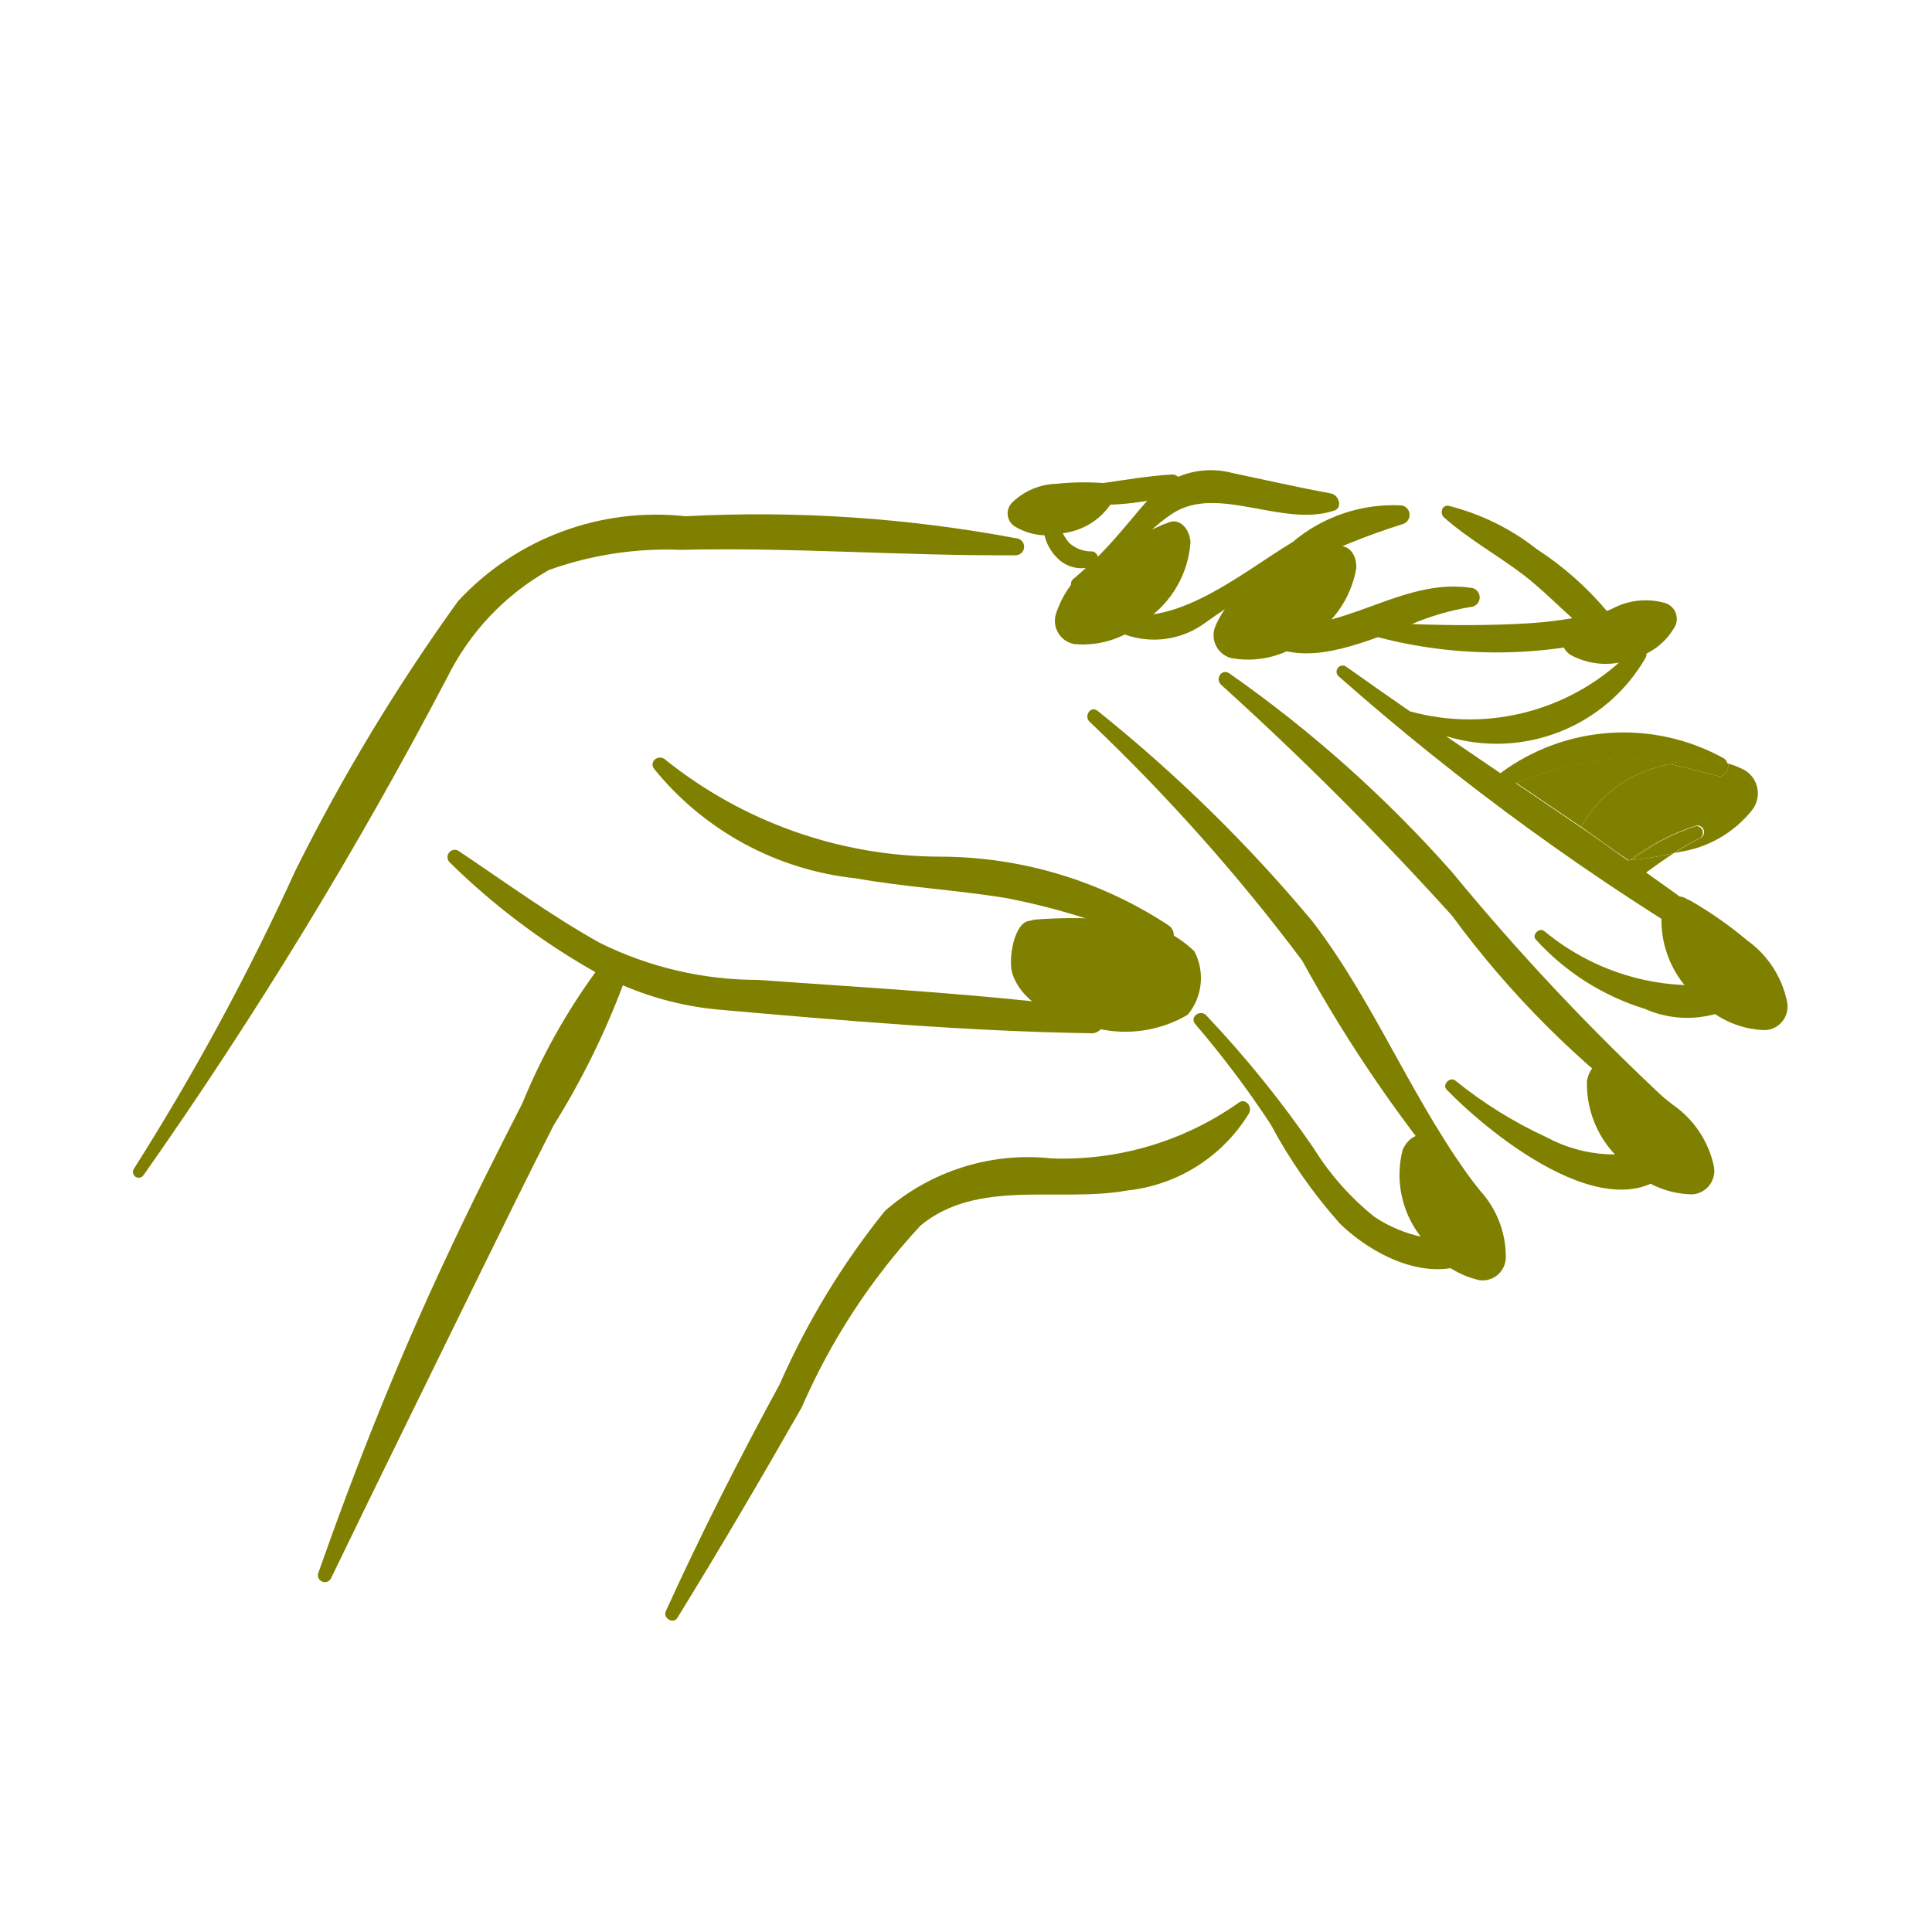
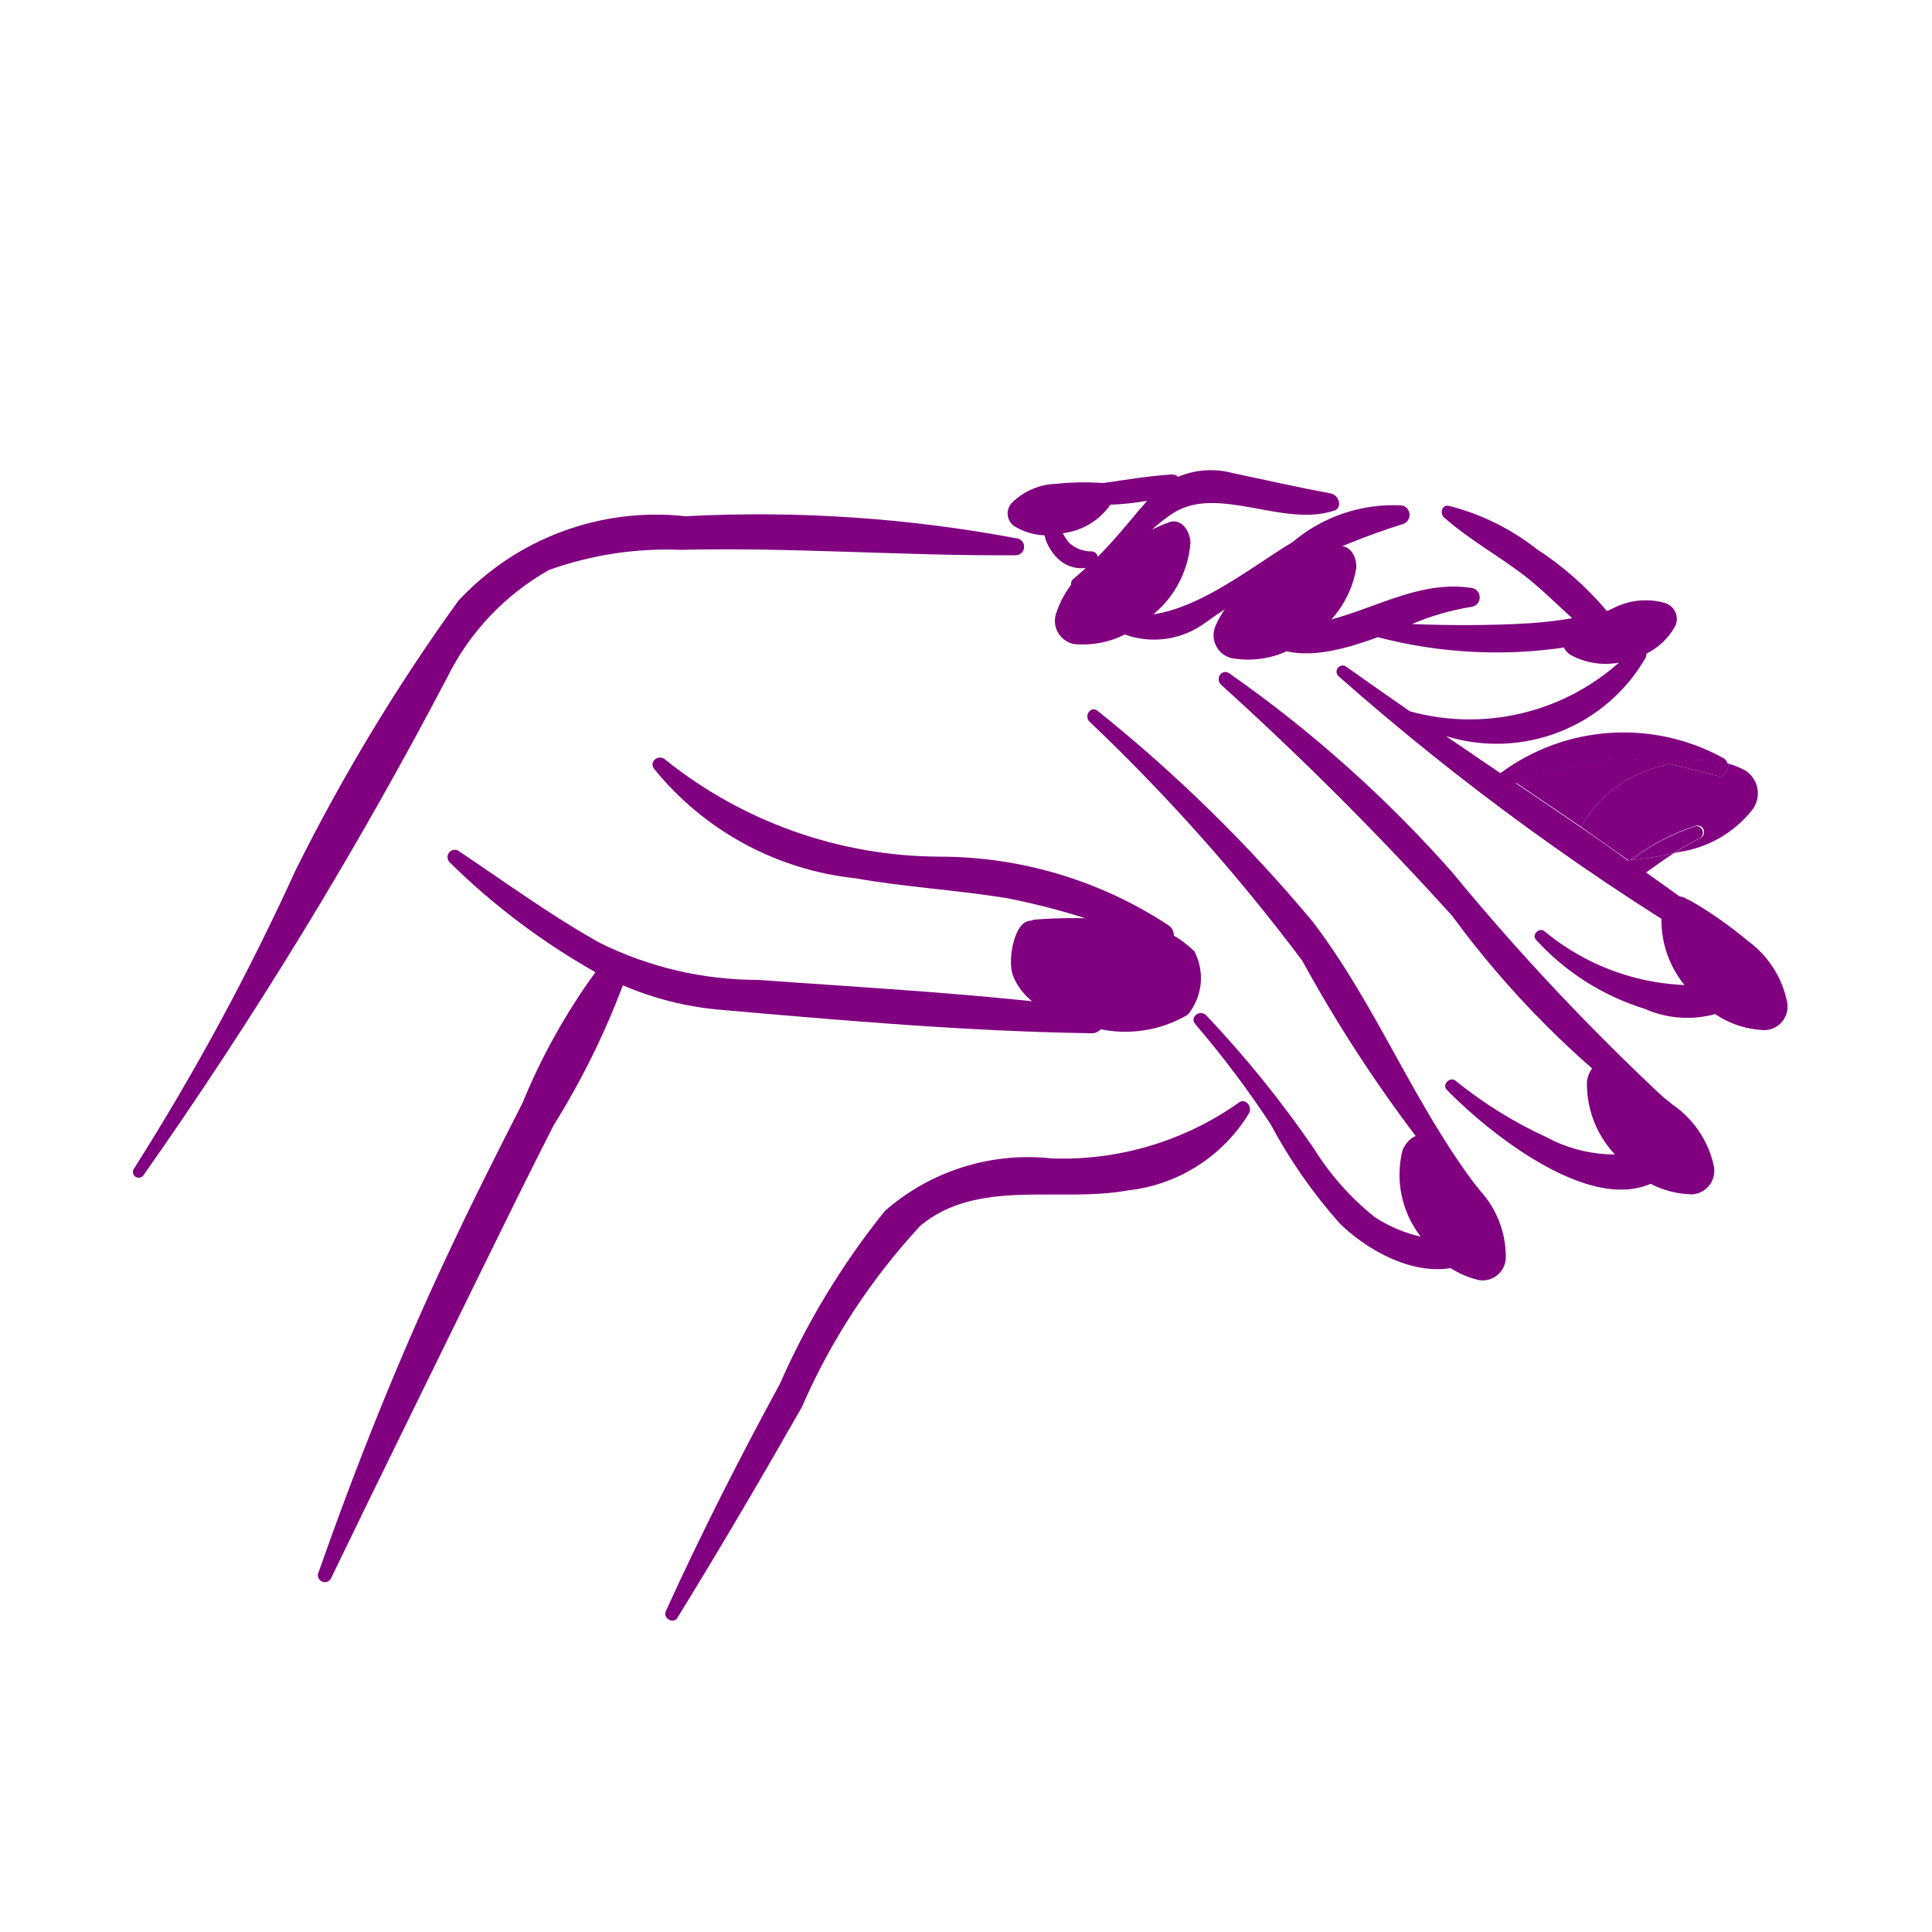
- <svg xmlns="http://www.w3.org/2000/svg" data-name="Layer 1" viewBox="0 0 5 5" x="0px" y="0px" style="fill:olive">
+ <svg xmlns="http://www.w3.org/2000/svg" data-name="Layer 1" viewBox="0 0 5 5" x="0px" y="0px" style="fill:purple">
  <path d="M2.635,1.394a3.614,3.614,0,0,0-.861-.058.699.699,0,0,0-.588.219,5.004,5.004,0,0,0-.421.697A6.357,6.357,0,0,1,.347,3.024a.015.015,0,0,0,.024.018,11.62,11.62,0,0,0,.786-1.288.65.65,0,0,1,.264-.279.903.903,0,0,1,.341-.052c.289-.007.578.016.867.014A.022.022,0,0,0,2.635,1.394Z" />
  <path d="M3.827,3.078c-.167-.217-.264-.476-.43-.693a3.9,3.9,0,0,0-.556-.545c-.018-.015-.037.013-.021.028a4.944,4.944,0,0,1,.55.618,3.673,3.673,0,0,0,.428.621C3.816,3.122,3.841,3.096,3.827,3.078Z" />
  <path d="M4.32,2.854a6.119,6.119,0,0,1-.563-.598,3.286,3.286,0,0,0-.575-.513c-.02-.014-.038.013-.022.029a8.372,8.372,0,0,1,.598.598,2.448,2.448,0,0,0,.528.528A.028.028,0,0,0,4.32,2.854Z" />
  <path d="M3.023,2.394a1.078,1.078,0,0,0-.592-.177,1.141,1.141,0,0,1-.708-.25c-.017-.017-.045.003-.03.023a.776.776,0,0,0,.521.283c.129.023.26.03.389.051a1.824,1.824,0,0,1,.392.123A.03.03,0,0,0,3.023,2.394Z" />
  <path d="M2.829,2.61c-.287-.038-.578-.053-.867-.074a.922.922,0,0,1-.41-.096c-.127-.071-.246-.158-.367-.239a.019.019,0,0,0-.022.03,1.791,1.791,0,0,0,.378.285,1.615,1.615,0,0,0-.189.339c-.067.131-.134.264-.196.397-.126.268-.235.542-.333.821a.018.018,0,0,0,.033.013c.129-.267.26-.532.39-.798.062-.126.123-.251.187-.376a2.051,2.051,0,0,0,.179-.362.815.815,0,0,0,.249.063c.318.028.641.056.96.061A.032.032,0,0,0,2.829,2.61Z" />
  <path d="M3.444,1.277c-.086-.016-.17-.035-.255-.053a.217.217,0,0,0-.14.01.023.023,0,0,0-.017-.006c-.115.007-.225.038-.342.034a.013.013,0,0,0-.003.026.7.7,0,0,0,.282.008l-.021.024c-.036.043-.069.083-.107.121l-.001-.004,0-0-.001-.002-.002-.002a.015.015,0,0,0-.011-.006.085.085,0,0,1-.06-.023.155.155,0,0,1-.031-.069.019.019,0,0,0-.038.005.243.243,0,0,0,.009.056.128.128,0,0,0,.031.049.088.088,0,0,0,.073.025c-.011.01-.021.019-.033.029a.016.016,0,0,0,.016.027c.1-.044.154-.141.243-.198.116-.074.283.037.415-.006C3.476,1.316,3.466,1.281,3.444,1.277Z" />
  <path d="M3.628,1.308a.404.404,0,0,0-.283.095c-.131.078-.336.255-.491.164-.015-.009-.038.009-.024.024a.223.223,0,0,0,.286.023,1.806,1.806,0,0,1,.512-.257A.025.025,0,0,0,3.628,1.308Z" />
  <path d="M4.294,1.56c-.045.006-.09.014-.134.023a.823.823,0,0,0-.183-.162.608.608,0,0,0-.228-.112c-.018-.003-.023.02-.012.03.063.056.139.098.206.149.044.034.084.074.126.112a1.095,1.095,0,0,1-.111.013c-.1.006-.203.006-.304.002a.672.672,0,0,1,.151-.044A.025.025,0,0,0,3.804,1.521c-.201-.029-.372.163-.57.071a.015.015,0,0,0-.017.023c.094.111.222.08.349.034a1.211,1.211,0,0,0,.741-.041A.025.025,0,0,0,4.294,1.56Z" />
  <path d="M4.508,2.537A.606.606,0,0,1,3.997,2.41c-.013-.011-.034.009-.022.022a.634.634,0,0,0,.282.179.271.271,0,0,0,.275-.033A.025.025,0,0,0,4.508,2.537Z" />
  <path d="M4.318,2.961a.373.373,0,0,1-.316-.018,1.114,1.114,0,0,1-.235-.146c-.014-.012-.036.01-.023.023.118.122.454.393.604.179A.026.026,0,0,0,4.318,2.961Z" />
  <path d="M3.813,3.205a.363.363,0,0,1-.255-.055.701.701,0,0,1-.158-.178,2.819,2.819,0,0,0-.278-.344c-.016-.017-.044.004-.029.022a2.564,2.564,0,0,1,.195.259,1.333,1.333,0,0,0,.179.257c.09.088.249.166.366.084C3.855,3.235,3.837,3.204,3.813,3.205Z" />
  <path d="M3.204,2.855a.79.79,0,0,1-.482.143.562.562,0,0,0-.432.136A1.998,1.998,0,0,0,2.018,3.582c-.105.193-.204.388-.295.588-.008.018.02.034.03.017.111-.18.217-.361.322-.545a1.67,1.67,0,0,1,.307-.47c.148-.123.359-.059.535-.091A.421.421,0,0,0,3.232,2.882C3.243,2.864,3.222,2.839,3.204,2.855Z" />
  <path d="M3.828,3.313a.06.06,0,0,0,.069-.059A.253.253,0,0,0,3.83,3.081a.994.994,0,0,0-.12-.127L3.702,2.949c-.023-.024-.057-.008-.072.027a.26.26,0,0,0,.045.222A.236.236,0,0,0,3.828,3.313Z" />
  <path d="M4.38,3.091A.061.061,0,0,0,4.435,3.016a.259.259,0,0,0-.106-.157,1.016,1.016,0,0,0-.148-.1l-.009-.004c-.029-.019-.059.005-.065.043a.266.266,0,0,0,.095.211A.242.242,0,0,0,4.38,3.091Z" />
  <path d="M4.291,1.985,4.32,1.977a.52.52,0,0,0-.161-.012.968.968,0,0,0-.235.061q.084.057.168.114A.32.32,0,0,1,4.291,1.985Z" />
  <path d="M4.515,1.993a.205.205,0,0,0-.043-.017c.003.016-.007.037-.027.032-.043-.011-.084-.022-.125-.031L4.291,1.985a.32.32,0,0,0-.199.155c.039.027.083.059.122.086L4.217,2.226a.565.565,0,0,1,.172-.089.017.017,0,0,1,.013.031.692.692,0,0,0-.07.04l.013-.003a.296.296,0,0,0,.189-.108A.07.07,0,0,0,4.515,1.993Z" />
  <polygon points="4.215 2.228 4.214 2.227 4.213 2.227 4.218 2.23 4.224 2.226 4.217 2.226 4.215 2.228" />
  <path d="M4.519,2.448c-.085-.065-.171-.128-.259-.19.024-.017.047-.034.072-.05a.94.94,0,0,1-.119.019c-.038-.027-.084-.06-.122-.086q-.084-.057-.168-.114a.968.968,0,0,1,.235-.061.52.52,0,0,1,.161.012.288.288,0,0,1,.152-.001.024.024,0,0,0-.009-.014.535.535,0,0,0-.579.038q-.071-.048-.141-.096a.445.445,0,0,0,.517-.203c.01-.021-.021-.037-.035-.02a.582.582,0,0,1-.575.159q-.084-.058-.167-.117a.016.016,0,0,0-.019.025,6.61,6.61,0,0,0,1.03.747C4.52,2.509,4.542,2.466,4.519,2.448Zm-.306-.221" />
  <path d="M4.389,2.138a.547.547,0,0,0-.166.088.91.91,0,0,0,.108-.018.692.692,0,0,1,.07-.04A.017.017,0,0,0,4.389,2.138Z" />
  <path d="M4.217,2.226l.007-.001a.547.547,0,0,1,.166-.088A.565.565,0,0,0,4.217,2.226Z" />
  <path d="M4.092,2.14c.038.026.084.06.122.086l0,0C4.175,2.2,4.13,2.167,4.092,2.14Z" />
  <path d="M4.32,1.977c.041.009.082.02.125.031.02.005.03-.015.027-.032A.288.288,0,0,0,4.32,1.977Z" />
  <path d="M4.568,2.666a.061.061,0,0,0,.057-.073.259.259,0,0,0-.103-.159A1.016,1.016,0,0,0,4.375,2.331l-.009-.004c-.028-.019-.059.004-.066.042a.266.266,0,0,0,.091.213A.242.242,0,0,0,4.568,2.666Z" />
  <path d="M4.336,1.619a.043.043,0,0,0-.029-.059.183.183,0,0,0-.134.015.721.721,0,0,0-.111.06l-.005.004c-.021.012-.016.039.006.055a.189.189,0,0,0,.164.01A.171.171,0,0,0,4.336,1.619Z" />
  <path d="M2.781,1.667a.061.061,0,0,1-.048-.079A.259.259,0,0,1,2.854,1.442a1.016,1.016,0,0,1,.157-.085l.009-.003c.03-.016.058.011.061.049a.266.266,0,0,1-.115.201A.242.242,0,0,1,2.781,1.667Z" />
  <path d="M3.186,1.703a.061.061,0,0,1-.04-.084.259.259,0,0,1,.135-.133,1.016,1.016,0,0,1,.165-.068l.009-.002c.032-.012.057.017.055.055a.266.266,0,0,1-.135.188A.242.242,0,0,1,3.186,1.703Z" />
  <path d="M2.624,1.361a.04.04,0,0,1-.004-.061.171.171,0,0,1,.115-.048.67.67,0,0,1,.118-.002l.006.001c.023 0.0.031.024.02.047a.175.175,0,0,1-.129.082A.159.159,0,0,1,2.624,1.361Z" />
  <path d="M3.074,2.626A.149.149,0,0,0,3.091,2.462a.287.287,0,0,0-.201-.081,1.281,1.281,0,0,0-.213-.001L2.666,2.383c-.041.001-.059.101-.045.14.032.088.142.123.22.139A.317.317,0,0,0,3.074,2.626Z" />
</svg>
